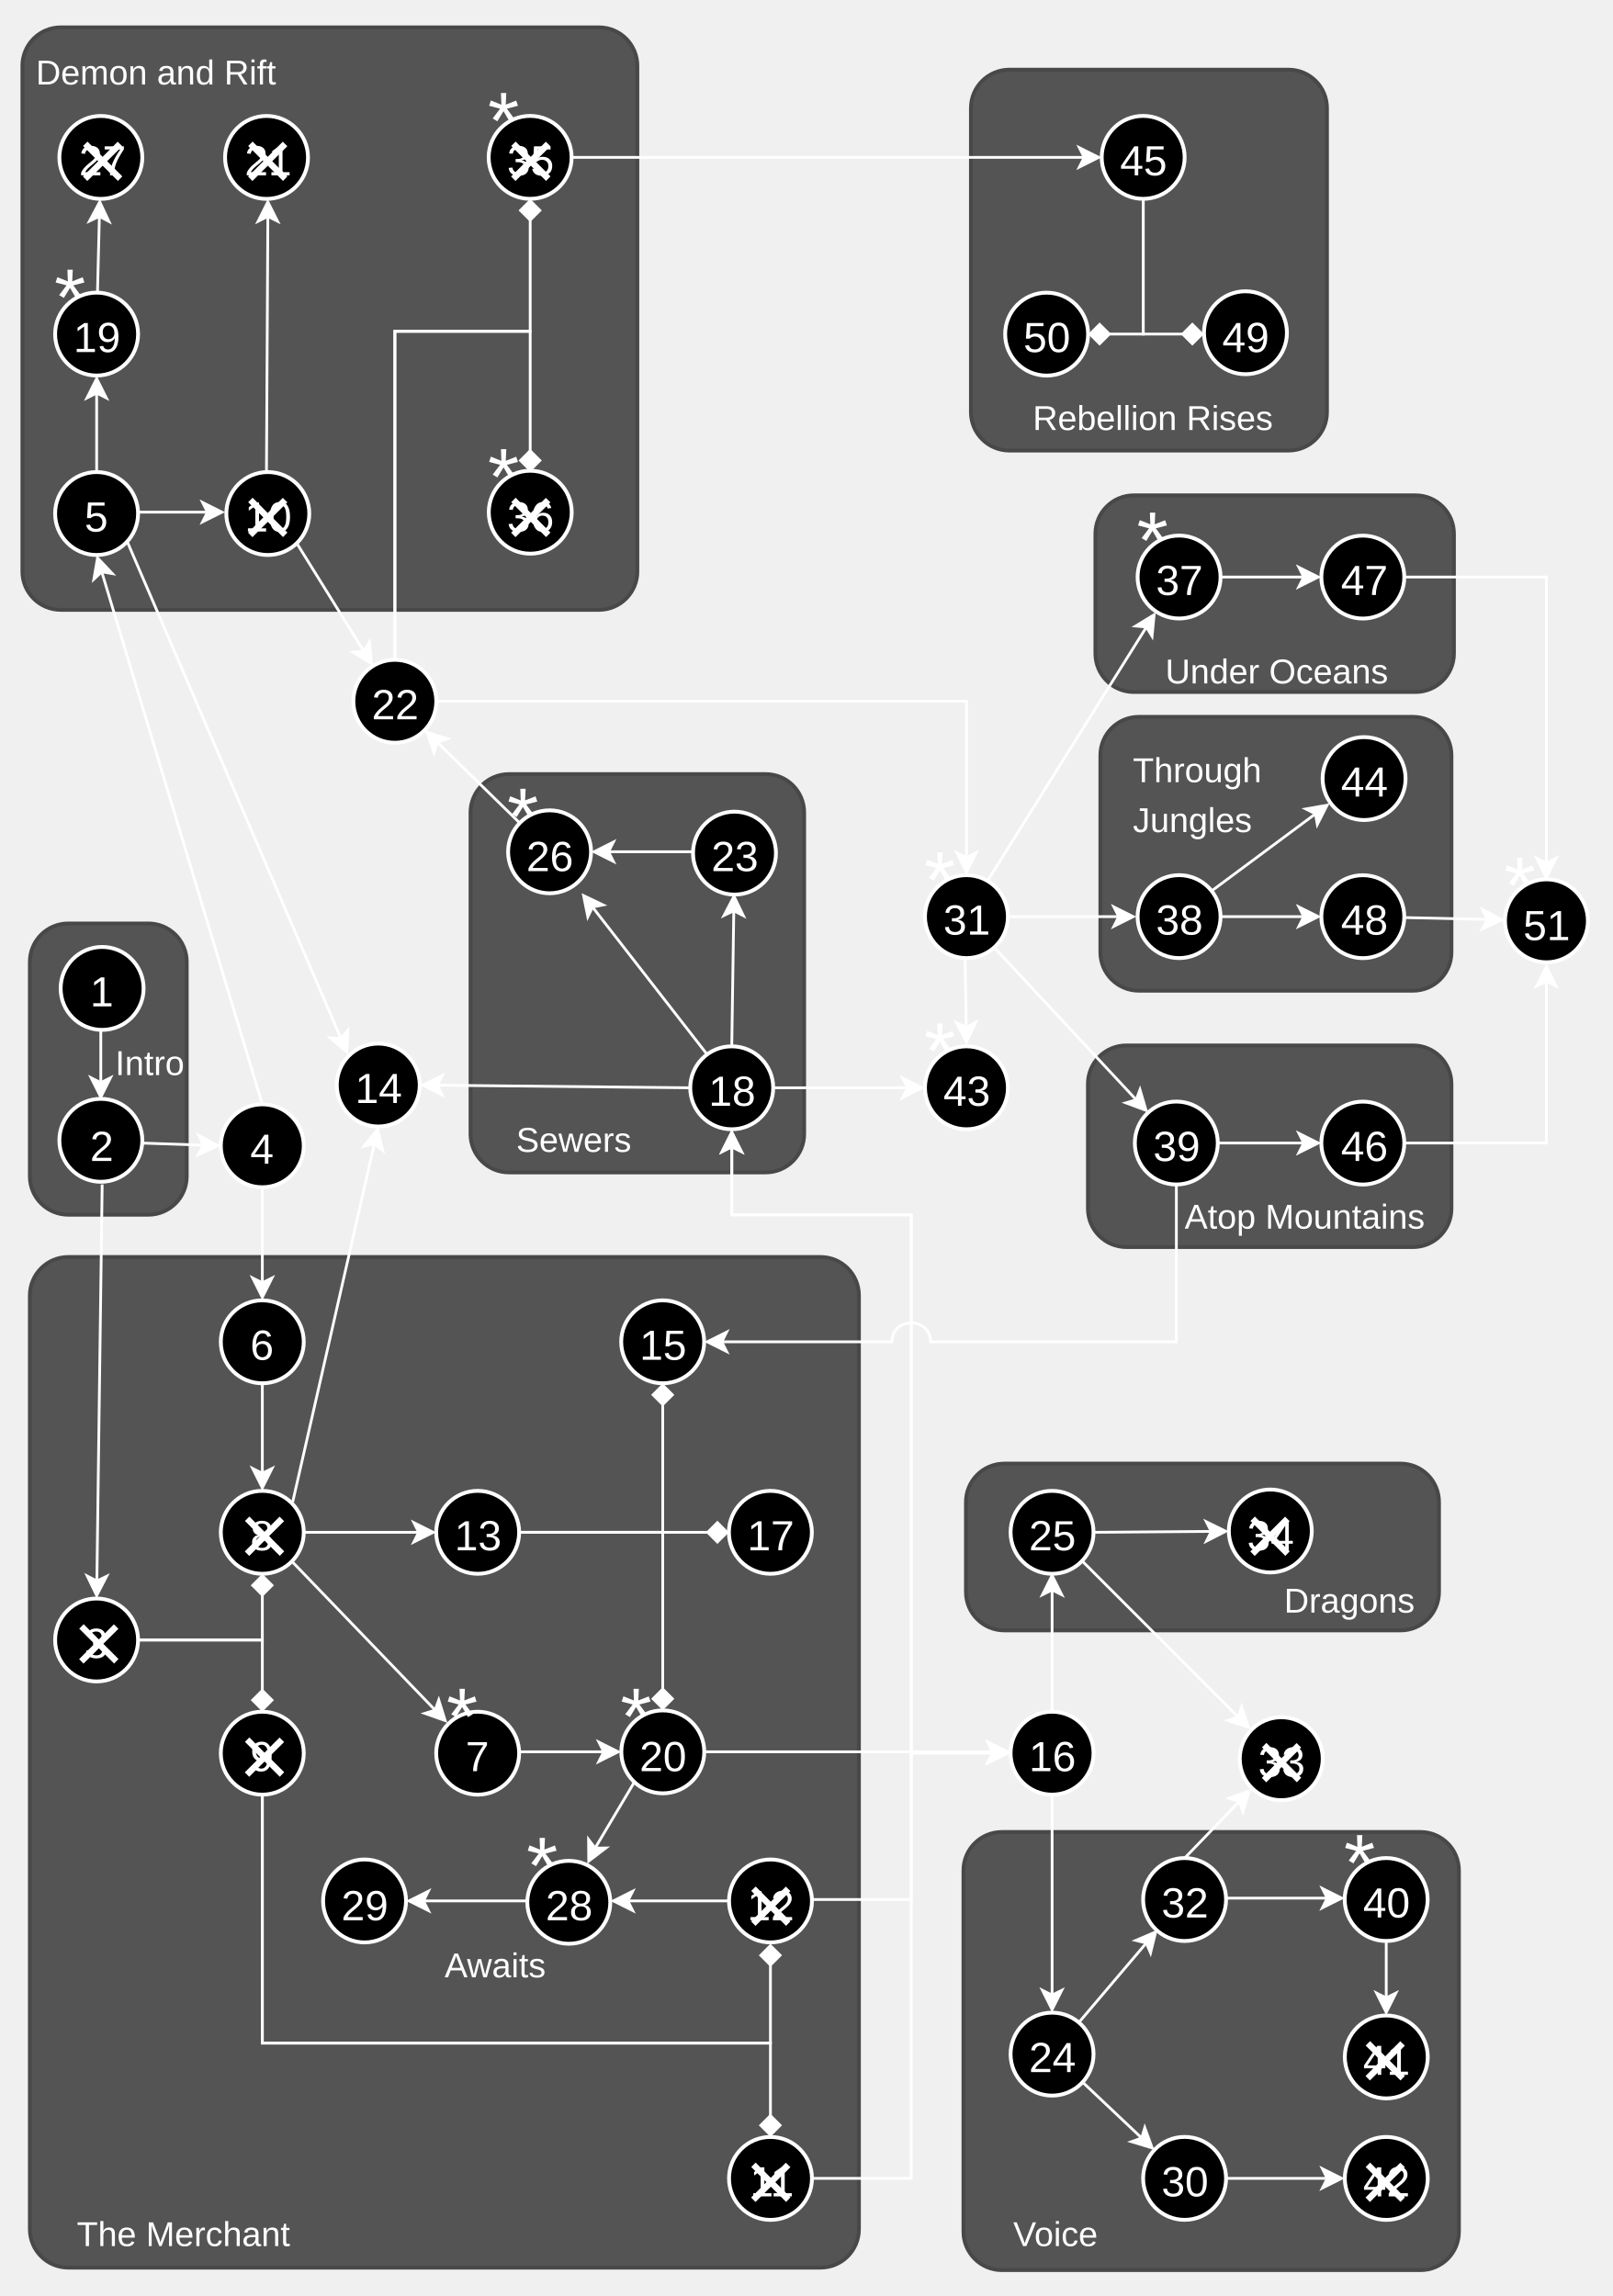
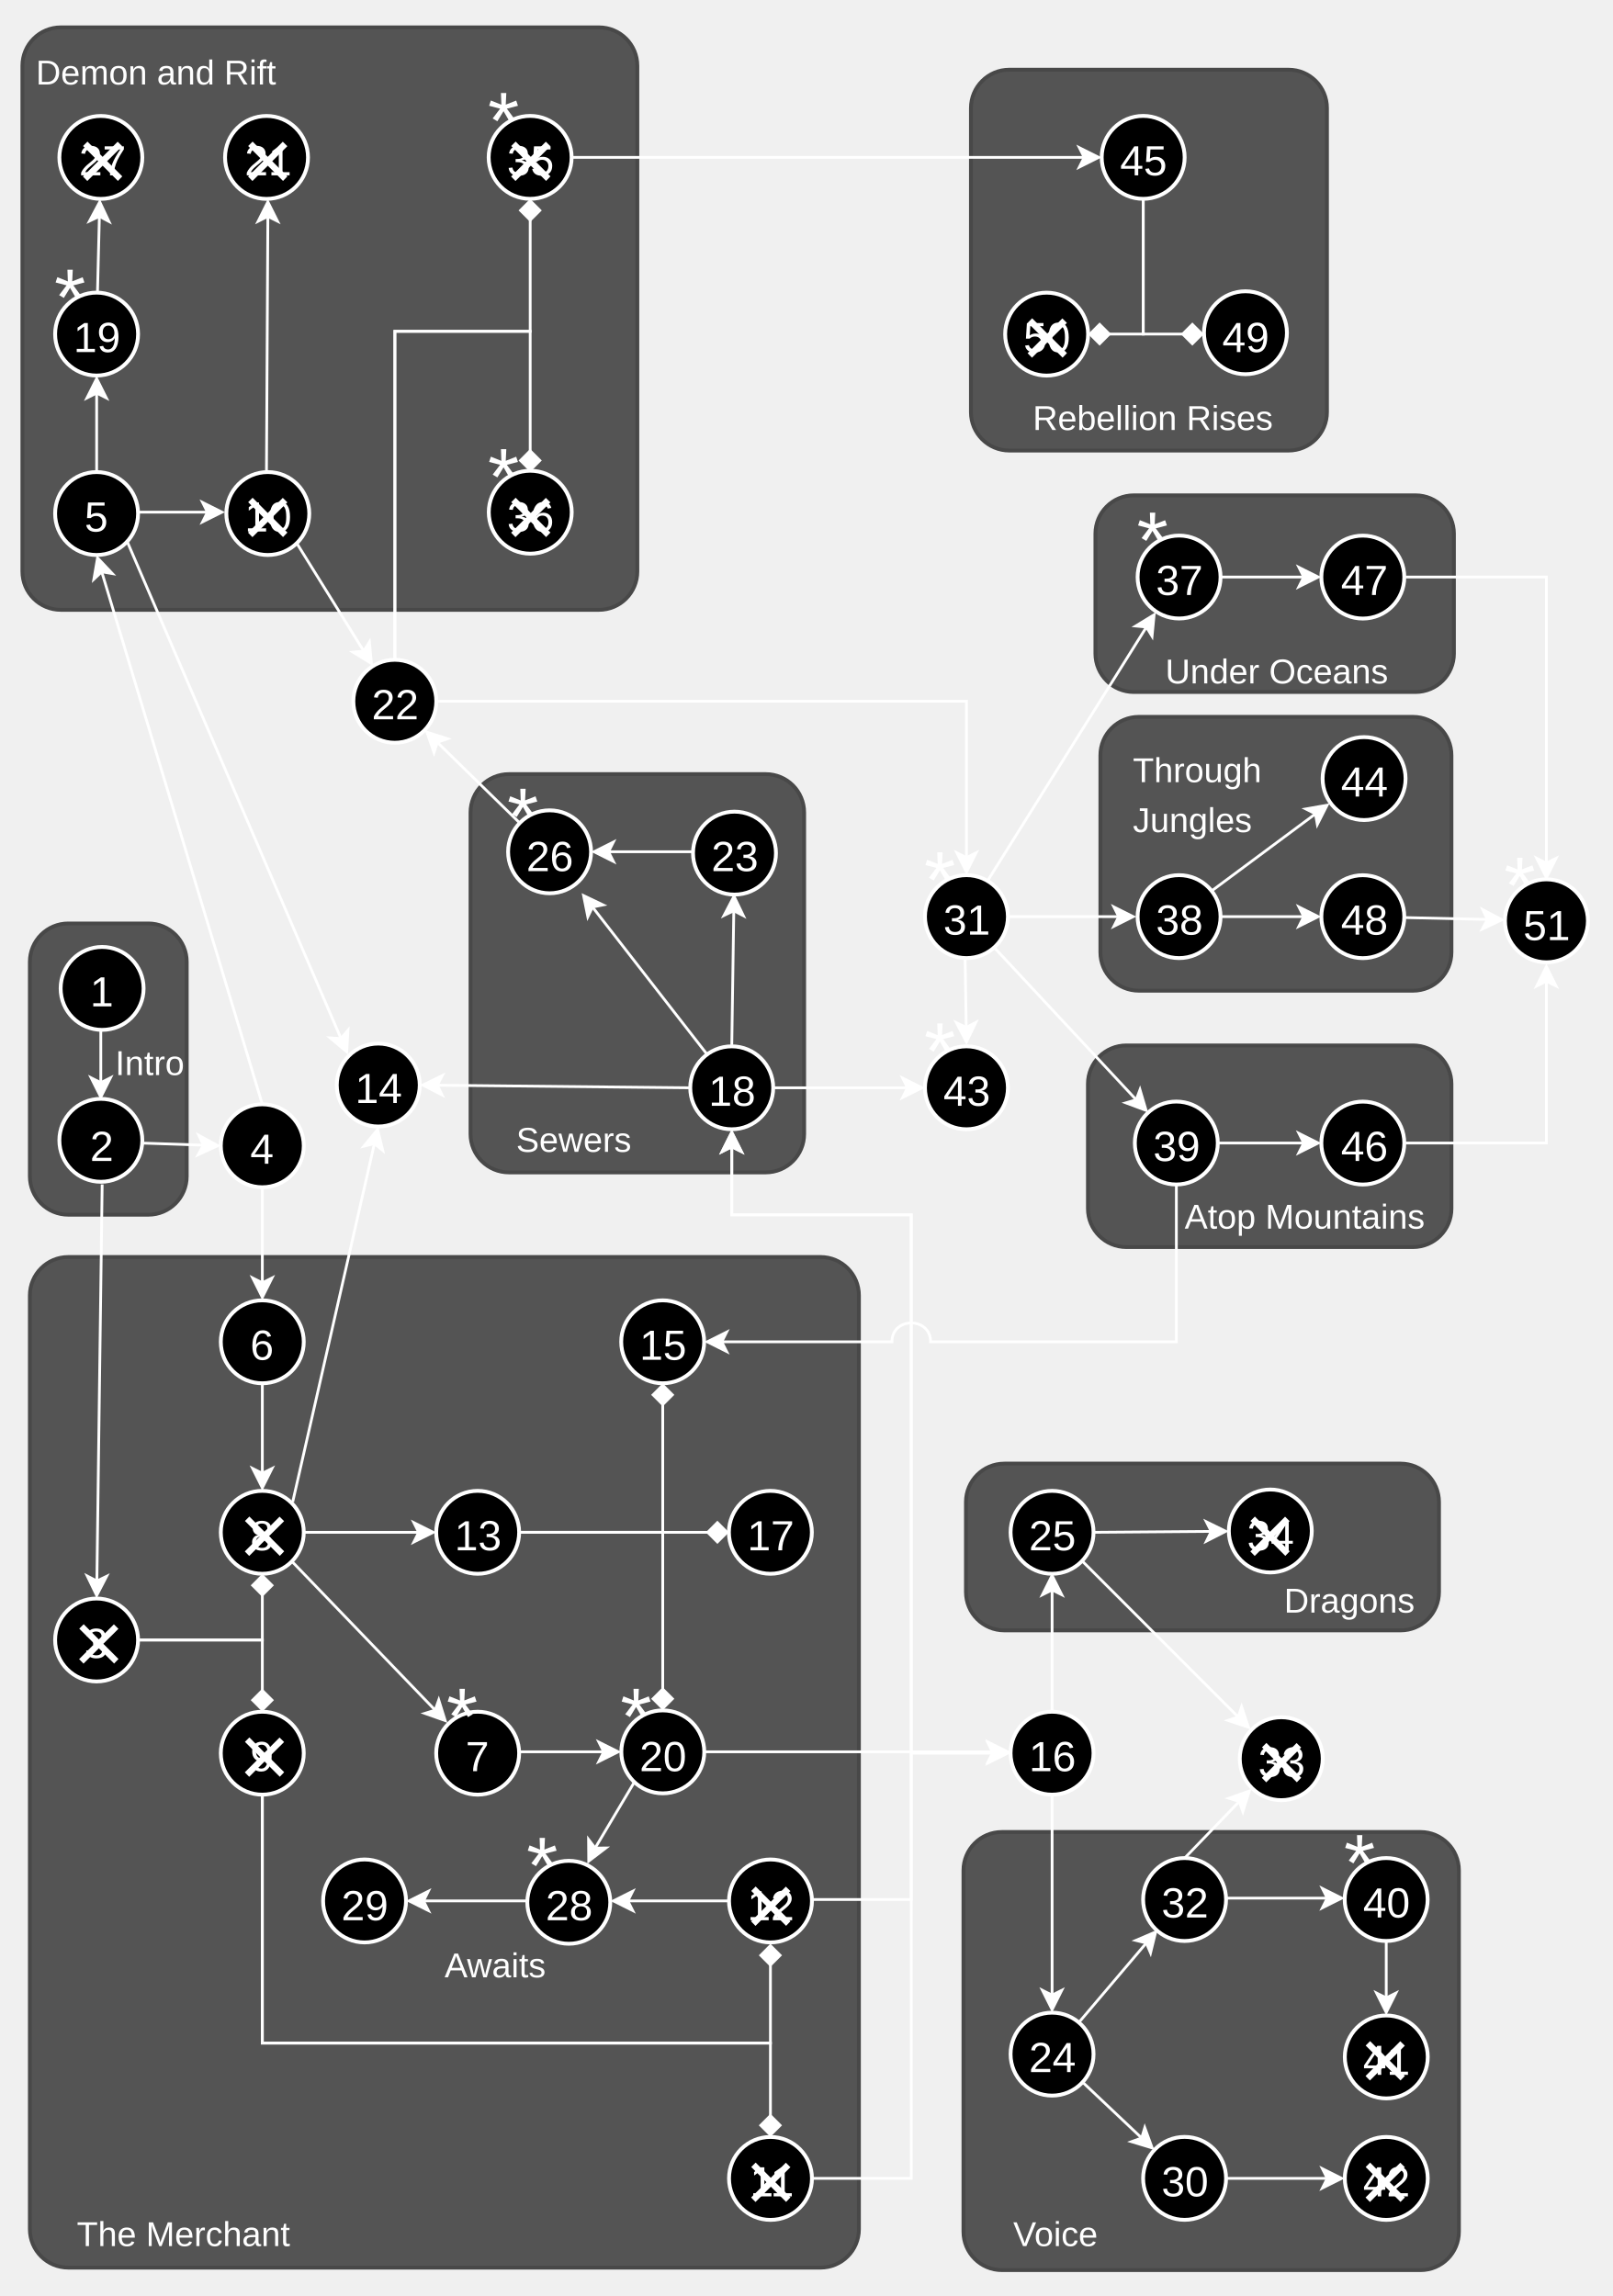
<svg xmlns="http://www.w3.org/2000/svg" version="1.1" width="420pt" viewBox="0 0 420 598" style="width:100%">
  <style>
        text { font-family: Arial, "Helvetica Neue", Helvetica, sans-serif; fill: #fff; }
        text.label { font-size: 9px; }

        circle.node { fill: #000; stroke:#fff; transform: translate(-10.8px, 0); }
        circle.node + text { font-size: 11px; transform: translate(-1px, 9px); }
        circle.node ~ .blocked { font-size: 23px; transform: translate(-4px, 13px); }
        circle.node ~ .required { font-size: 21px; transform: translate(-6px, 2px); }

        .line { fill: none; }
        .arrow { fill: #fff; }
        .line, .arrow { transform: scale(.719091,.719091); stroke: #fff; }

        .scenario { cursor: pointer; }
    </style>
  <g id="chapter1" class="chapter">
    <rect width="40.843" height="75.852" x="7.78" y="240.521" rx="10" ry="10" stroke="#000" fill="#111" opacity="0.7" />
    <text class="label" x="30" y="280">Intro</text>
  </g>
  <g id="chapter2" class="chapter">
    <rect width="215.886" height="263.212" x="7.78" y="327.394" rx="10" ry="10" stroke="#000" fill="#111" opacity="0.7" />
    <text class="label" x="20" y="585">The Merchant</text>
    <text class="label" x="115.774" y="515">Awaits</text>
  </g>
  <g id="chapter3" class="chapter">
    <rect width="160.131" height="151.703" x="5.835" y="7.131" rx="10" ry="10" stroke="#000" fill="#111" opacity="0.7" />
    <text class="label" x="9.348" y="22">Demon and Rift</text>
  </g>
  <g id="chapter4" class="chapter">
    <rect width="86.873" height="103.729" x="122.53" y="201.623" rx="10" ry="10" stroke="#000" fill="#111" opacity="0.7" />
    <text class="label" x="134.403" y="300">Sewers</text>
  </g>
  <g id="chapter5" class="chapter">
    <rect width="92.708" height="99.191" x="252.839" y="18.153" rx="10" ry="10" stroke="#000" fill="#111" opacity="0.7" />
    <text class="label" x="268.94" y="112">Rebellion Rises</text>
  </g>
  <g id="chapter6" class="chapter">
    <rect width="93.356" height="51.216" x="285.254" y="129.013" rx="10" ry="10" stroke="#000" fill="#111" opacity="0.7" />
    <text class="label" x="303.456" y="178">Under Oceans</text>
  </g>
  <g id="chapter7" class="chapter">
    <rect width="91.411" height="71.314" x="286.551" y="186.712" rx="10" ry="10" stroke="#000" fill="#111" opacity="0.7" />
    <text class="label" x="295" y="203.716">Through</text>
    <text class="label" x="295" y="216.716">Jungles</text>
  </g>
  <g id="chapter8" class="chapter">
    <rect width="94.653" height="52.513" x="283.309" y="272.288" rx="10" ry="10" stroke="#000" fill="#111" opacity="0.7" />
    <text class="label" x="308.49" y="320">Atop Mountains</text>
  </g>
  <g id="chapter9" class="chapter">
    <rect width="123.178" height="43.436" x="251.542" y="381.203" rx="10" ry="10" stroke="#000" fill="#111" opacity="0.7" />
    <text class="label" x="334.377" y="420">Dragons</text>
  </g>
  <g id="chapter10" class="chapter">
    <rect width="129.013" height="114.102" x="250.894" y="477.153" rx="10" ry="10" stroke="#000" fill="#111" opacity="0.7" />
    <text class="label" x="263.839" y="585">Voice</text>
  </g>
  <g id="edge46-51" class="edge edge46">
    <path class="line" d="M 509 414 L 560 414 L 560 355.37 " />
    <path class="arrow" d="M 560 350.12 L 563.5 357.12 L 560 355.37 L 556.5 357.12 L 560 350.12 Z " />
  </g>
  <g id="edge1-2" class="edge edge1">
    <path class="line" d="M 36.5 373 L 36.5 392.13 " />
    <path class="arrow" d="M 36.5 397.38 L 33 390.38 L 36.5 392.13 L 40 390.38 L 36.5 397.38 Z " />
  </g>
  <g id="node1" data-id="1" class="scenario">
    <circle cx="37.393" cy="257.435" r="10.8" class="node" />
    <text x="24.449" y="253.12">1</text>
  </g>
  <g id="edge2-4" class="edge edge2">
    <path class="line" d="M 51.5 414.02 L 73.64 414.78 " />
    <path class="arrow" d="M 78.88 414.96 L 71.77 418.22 L 73.64 414.78 L 72.01 411.22 L 78.88 414.96 Z " />
  </g>
  <g id="edge2-3" class="edge edge2">
    <path class="line" d="M 37 429 L 35.08 572.63 " />
    <path class="arrow" d="M 35.01 577.88 L 31.61 570.84 L 35.08 572.63 L 38.61 570.93 L 35.01 577.88 Z " />
  </g>
  <g id="node2" data-id="2" class="scenario">
    <circle cx="37.06" cy="296.998" r="10.8" class="node" />
    <text x="24.449" y="293.389">2</text>
  </g>
  <g id="edge4-6" class="edge edge4">
    <path class="line" d="M 95 430 L 95 464.63 " />
    <path class="arrow" d="M 95 469.88 L 91.5 462.88 L 95 464.63 L 98.5 462.88 L 95 469.88 Z " />
  </g>
  <g id="node4" data-id="4" class="scenario">
    <circle cx="79.1" cy="298.423" r="10.8" class="node" />
    <text x="66.156" y="294.108">4</text>
  </g>
  <g id="edge3-8" class="edge edge3">
    <path class="line" d="M 50 594 L 95 594 L 95 577.71 " />
    <path class="arrow" d="M 95 570.71 L 98.5 574.21 L 95 577.71 L 91.5 574.21 L 95 570.71 Z " />
  </g>
  <g id="edge3-9" class="edge edge3">
    <path class="line" d="M 50 594 L 95 594 L 95 612.29 " />
    <path class="arrow" d="M 95 619.29 L 91.5 615.79 L 95 612.29 L 98.5 615.79 L 95 619.29 Z " />
  </g>
  <g id="node3" data-id="3" class="scenario">
    <circle cx="35.955" cy="427.14" r="10.8" class="node" />
    <text x="23.011" y="422.825">3</text>
    <text x="23.011" y="422.825" class="blocked">×</text>
  </g>
  <g id="edge8-7" class="edge edge8">
    <path class="line" d="M 105.45 565.26 L 157.58 619.41 " />
    <path class="arrow" d="M 161.22 623.19 L 153.85 620.58 L 157.58 619.41 L 158.89 615.72 L 161.22 623.19 Z " />
  </g>
  <g id="edge8-14" class="edge edge8">
    <path class="line" d="M 106 544 L 135.58 414.21 " />
    <path class="arrow" d="M 136.75 409.09 L 138.61 416.69 L 135.58 414.21 L 131.78 415.14 L 136.75 409.09 Z " />
  </g>
  <g id="edge8-13" class="edge edge8">
    <path class="line" d="M 110 555 L 151.63 555 " />
    <path class="arrow" d="M 156.88 555 L 149.88 558.5 L 151.63 555 L 149.88 551.5 L 156.88 555 Z " />
  </g>
  <g id="node8" data-id="8" class="scenario">
    <circle cx="79.1" cy="399.095" r="10.8" class="node" />
    <text x="66.156" y="394.781">8</text>
    <text x="66.156" y="394.781" class="blocked">×</text>
  </g>
  <g id="edge9-12" class="edge edge9">
    <path class="line" d="M 95 650 L 95 740 L 279 740 L 279 711.71 " />
    <path class="arrow" d="M 279 704.71 L 282.5 708.21 L 279 711.71 L 275.5 708.21 L 279 704.71 Z " />
  </g>
  <g id="edge9-11" class="edge edge9">
    <path class="line" d="M 95 649.5 L 95 740 L 279 740 L 279 766.29 " />
    <path class="arrow" d="M 279 773.29 L 275.5 769.79 L 279 766.29 L 282.5 769.79 L 279 773.29 Z " />
  </g>
  <g id="node9" data-id="9" class="scenario">
    <circle cx="79.1" cy="456.623" r="10.8" class="node" />
    <text x="66.156" y="452.308">9</text>
    <text x="66.156" y="452.308" class="blocked">×</text>
  </g>
  <g id="edge5-10" class="edge edge5">
    <path class="line" d="M 50 185.5 L 75.13 185.5 " />
    <path class="arrow" d="M 80.38 185.5 L 73.38 189 L 75.13 185.5 L 73.38 182 L 80.38 185.5 Z " />
  </g>
  <g id="edge5-19" class="edge edge5">
    <path class="line" d="M 35 171 L 35 142.37 " />
    <path class="arrow" d="M 35 137.12 L 38.5 144.12 L 35 142.37 L 31.5 144.12 L 35 137.12 Z " />
  </g>
  <g id="edge5-14" class="edge edge5">
    <path class="line" d="M 46 196 L 123.48 376.15 " />
    <path class="arrow" d="M 125.56 380.97 L 119.58 375.93 L 123.48 376.15 L 126.01 373.16 L 125.56 380.97 Z " />
  </g>
  <g id="node5" data-id="5" class="scenario">
    <circle cx="35.955" cy="133.751" r="10.8" class="node" />
    <text x="23.011" y="129.436">5</text>
  </g>
  <g id="edge6-8" class="edge edge6">
    <path class="line" d="M 95 501 L 95 533.63 " />
    <path class="arrow" d="M 95 538.88 L 91.5 531.88 L 95 533.63 L 98.5 531.88 L 95 538.88 Z " />
  </g>
  <g id="node6" data-id="6" class="scenario">
    <circle cx="79.1" cy="349.478" r="10.8" class="node" />
    <text x="66.156" y="345.164">6</text>
  </g>
  <g id="edge10-21" class="edge edge10">
    <path class="line" d="M 96.5 170.5 L 97 78.37 " />
    <path class="arrow" d="M 97 73.12 L 100.5 80.12 L 97 78.37 L 93.5 80.12 L 97 73.12 Z " />
  </g>
  <g id="edge10-22" class="edge edge10">
    <path class="line" d="M 107 196 L 131.73 235.84 " />
    <path class="arrow" d="M 134.5 240.31 L 127.83 236.2 L 131.73 235.84 L 133.78 232.51 L 134.5 240.31 Z " />
  </g>
  <g id="node10" data-id="10" class="scenario">
    <circle cx="80.538" cy="133.751" r="10.8" class="node" />
    <text x="64.718" y="129.436">10</text>
    <text x="67" y="129.436" class="blocked">×</text>
  </g>
  <g id="edge19-27" class="edge edge19">
    <path class="line" d="M 35.31 105.5 L 35.99 78.37 " />
    <path class="arrow" d="M 36.12 73.12 L 39.44 80.2 L 35.99 78.37 L 32.44 80.03 L 36.12 73.12 Z " />
  </g>
  <g id="node19" data-id="19" class="scenario">
    <circle cx="35.955" cy="87.01" r="10.8" class="node" />
    <text x="20.135" y="82.695">19</text>
    <text x="20.135" y="82.695" class="required">*</text>
  </g>
  <g id="node14" data-id="14" class="scenario">
    <circle cx="109.302" cy="282.603" r="10.8" class="node" />
    <text x="93.482" y="278.288">14</text>
  </g>
  <g id="edge7-20" class="edge edge7">
    <path class="line" d="M 188 634.5 L 218.63 634.5 " />
    <path class="arrow" d="M 223.88 634.5 L 216.88 638 L 218.63 634.5 L 216.88 631 L 223.88 634.5 Z " />
  </g>
  <g id="node7" data-id="7" class="scenario">
    <circle cx="135.189" cy="456.623" r="10.8" class="node" />
    <text x="122.245" y="452.308">7</text>
    <text x="122.245" y="452.308" class="required">*</text>
  </g>
  <g id="edge13-20" class="edge edge13">
    <path class="line" d="M 188 555 L 240 555 L 240 611.79 " />
    <path class="arrow" d="M 240 618.79 L 236.5 615.29 L 240 611.79 L 243.5 615.29 L 240 618.79 Z " />
  </g>
  <g id="edge13-17" class="edge edge13">
    <path class="line" d="M 188 555 L 256.29 555 " />
    <path class="arrow" d="M 263.29 555 L 259.79 558.5 L 256.29 555 L 259.79 551.5 L 263.29 555 Z " />
  </g>
  <g id="node13" data-id="13" class="scenario">
    <circle cx="135.189" cy="399.095" r="10.8" class="node" />
    <text x="119.369" y="394.781">13</text>
  </g>
  <g id="edge20-28" class="edge edge20">
    <path class="line" d="M 230 645 L 215.51 669.37 " />
    <path class="arrow" d="M 213.2 674.08 L 213.14 666.25 L 215.51 669.37 L 219.42 669.33 L 213.2 674.08 Z " />
  </g>
  <g id="edge20-16" class="edge edge20">
    <path class="line" d="M 255 634.5 L 359.63 634.5 " />
    <path class="arrow" d="M 364.88 634.5 L 357.88 638 L 359.63 634.5 L 357.88 631 L 364.88 634.5 Z " />
  </g>
  <g id="node20" data-id="20" class="scenario">
    <circle cx="183.395" cy="456.277" r="10.8" class="node" />
    <text x="167.548" y="452.308">20</text>
    <text x="167.548" y="452.308" class="required">*</text>
  </g>
  <g id="edge20-18" class="edge edge20">
    <path class="line" d="M 330 635 L 330 440 L 265 440 L 265 415.37 " />
    <path class="arrow" d="M 265 410.12 L 268.5 417.12 L 265 415.37 L 261.5 417.12 L 265 410.12 Z " />
  </g>
  <g id="edge11-18" class="edge edge11">
    <path class="line" d="M 294 789 L 330 789 L 330 440 L 265 440 L 265 415.37 " />
    <path class="arrow" d="M 265 410.12 L 268.5 417.12 L 265 415.37 L 261.5 417.12 L 265 410.12 Z " />
  </g>
  <g id="node11" data-id="11" class="scenario">
    <circle cx="211.44" cy="567.376" r="10.8" class="node" />
    <text x="196.312" y="563.048">11</text>
    <text x="198" y="563.048" class="blocked">×</text>
  </g>
  <g id="edge12-28" class="edge edge12">
    <path class="line" d="M 264 688.5 L 227.37 688.5 " />
    <path class="arrow" d="M 222.12 688.5 L 229.12 685 L 227.37 688.5 L 229.12 692 L 222.12 688.5 Z " />
  </g>
  <g id="node12" data-id="12" class="scenario">
    <circle cx="211.44" cy="495.108" r="10.8" class="node" />
    <text x="195.593" y="491.139">12</text>
    <text x="198" y="491.139" class="blocked">×</text>
  </g>
  <g id="edge18-43" class="edge edge18">
    <path class="line" d="M 280 394 L 328.63 394 " />
    <path class="arrow" d="M 333.88 394 L 326.88 397.5 L 328.63 394 L 326.88 390.5 L 333.88 394 Z " />
  </g>
  <g id="edge23-26" class="edge edge23">
    <path class="line" d="M 251 308.5 L 220.37 308.5 " />
    <path class="arrow" d="M 215.12 308.5 L 222.12 305 L 220.37 308.5 L 222.12 312 L 215.12 308.5 Z " />
  </g>
  <g id="edge18-23" class="edge edge18">
    <path class="line" d="M 265 378.5 L 265.73 329.87 " />
    <path class="arrow" d="M 265.81 324.62 L 269.2 331.67 L 265.73 329.87 L 262.2 331.56 L 265.81 324.62 Z " />
  </g>
  <g id="edge18-14" class="edge edge18">
    <path class="line" d="M 250 394 L 158.37 393.06 " />
    <path class="arrow" d="M 153.12 393.01 L 160.15 389.58 L 158.37 393.06 L 160.08 396.58 L 153.12 393.01 Z " />
  </g>
  <g id="node18" data-id="18" class="scenario">
    <circle cx="201.345" cy="283.322" r="10.8" class="node" />
    <text x="185.525" y="279.007">18</text>
  </g>
  <g id="node28" data-id="28" class="scenario">
    <circle cx="158.919" cy="495.454" r="10.8" class="node" />
    <text x="143.099" y="491.139">28</text>
    <text x="143.099" y="491.139" class="required">*</text>
  </g>
  <g id="node17" data-id="17" class="scenario">
    <circle cx="211.413" cy="399.095" r="10.8" class="node" />
    <text x="195.593" y="394.781">17</text>
  </g>
  <g id="node43" data-id="43" class="scenario">
    <circle cx="262.468" cy="283.322" r="10.8" class="node" />
    <text x="246.648" y="279.007">43</text>
    <text x="246.648" y="279.007" class="required">*</text>
  </g>
  <g id="edge26-22" class="edge edge26">
    <path class="line" d="M 188 297.87 L 158.36 268.86 " />
    <path class="arrow" d="M 154.6 265.19 L 162.05 267.57 L 158.36 268.86 L 157.17 272.59 L 154.6 265.19 Z " />
  </g>
  <g id="node26" data-id="26" class="scenario">
    <circle cx="153.913" cy="221.853" r="10.8" class="node" />
    <text x="138.065" y="217.885">26</text>
    <text x="138.065" y="217.885" class="required">*</text>
  </g>
  <g id="node27" data-id="27" class="scenario">
    <circle cx="37.06" cy="41.002" r="10.8" class="node" />
    <text x="21.573" y="36.674">27</text>
    <text x="24" y="36.674" class="blocked">×</text>
  </g>
  <g id="node21" data-id="21" class="scenario">
    <circle cx="80.206" cy="41.002" r="10.8" class="node" />
    <text x="64.718" y="36.674">21</text>
    <text x="67" y="36.674" class="blocked">×</text>
  </g>
  <g id="edge22-35" class="edge edge22">
    <path class="line" d="M 143 239 L 143 120 L 192 120 L 192 79.71 " />
    <path class="arrow" d="M 192 72.71 L 195.5 76.21 L 192 79.71 L 188.5 76.21 L 192 72.71 Z " />
  </g>
  <g id="node22" data-id="22" class="scenario">
    <circle cx="113.616" cy="182.649" r="10.8" class="node" />
    <text x="97.796" y="178.335">22</text>
  </g>
  <g id="edge31-43" class="edge edge31">
    <path class="line" d="M 349.5 347 L 349.9 372.13 " />
    <path class="arrow" d="M 349.98 377.38 L 346.37 370.44 L 349.9 372.13 L 353.37 370.33 L 349.98 377.38 Z " />
  </g>
  <g id="edge31-38" class="edge edge31">
    <path class="line" d="M 364.5 332 L 405.13 332 " />
    <path class="arrow" d="M 410.38 332 L 403.38 335.5 L 405.13 332 L 403.38 328.5 L 410.38 332 Z " />
  </g>
  <g id="edge31-39" class="edge edge31">
    <path class="line" d="M 359.79 342.91 L 411.46 398.34 " />
    <path class="arrow" d="M 415.04 402.18 L 407.71 399.45 L 411.46 398.34 L 412.83 394.67 L 415.04 402.18 Z " />
  </g>
  <g id="edge31-37" class="edge edge31">
    <path class="line" d="M 357.47 319.29 L 415.16 227.11 " />
    <path class="arrow" d="M 417.95 222.66 L 417.2 230.45 L 415.16 227.11 L 411.27 226.74 L 417.95 222.66 Z " />
  </g>
  <g id="node31" data-id="31" class="scenario">
    <circle cx="262.468" cy="238.738" r="10.8" class="node" />
    <text x="246.648" y="234.424">31</text>
    <text x="246.648" y="234.424" class="required">*</text>
  </g>
  <g id="edge35-45" class="edge edge35">
    <path class="line" d="M 207 57 L 392.63 57 " />
    <path class="arrow" d="M 397.88 57 L 390.88 60.5 L 392.63 57 L 390.88 53.5 L 397.88 57 Z " />
  </g>
  <g id="edge22-31" class="edge edge22">
    <path class="line" d="M 158 254 L 350 254 L 350 310.63 " />
    <path class="arrow" d="M 350 315.88 L 346.5 308.88 L 350 310.63 L 353.5 308.88 L 350 315.88 Z " />
  </g>
  <g id="edge22-36" class="edge edge22">
    <path class="line" d="M 143 239 L 143 120 L 192 120 L 192 163.29 " />
    <path class="arrow" d="M 192 170.29 L 188.5 166.79 L 192 163.29 L 195.5 166.79 L 192 170.29 Z " />
  </g>
  <g id="node35" data-id="35" class="scenario">
    <circle cx="148.852" cy="40.988" r="10.8" class="node" />
    <text x="133.032" y="36.674">35</text>
    <text x="135.5" y="36.674" class="blocked">×</text>
    <text x="133.032" y="36.674" class="required">*</text>
  </g>
  <g id="node36" data-id="36" class="scenario">
    <circle cx="148.879" cy="133.405" r="10.8" class="node" />
    <text x="133.032" y="129.436">36</text>
    <text x="135.5" y="129.436" class="blocked">×</text>
    <text x="133.032" y="129.436" class="required">*</text>
  </g>
  <g id="edge45-50" class="edge edge45">
    <path class="line" d="M 414 72 L 414 121 L 401.71 121 " />
    <path class="arrow" d="M 394.71 121 L 398.21 117.5 L 401.71 121 L 398.21 124.5 L 394.71 121 Z " />
  </g>
  <g id="edge45-49" class="edge edge45">
    <path class="line" d="M 414 72 L 414 121 L 428.29 121 " />
    <path class="arrow" d="M 435.29 121 L 431.79 124.5 L 428.29 121 L 431.79 117.5 L 435.29 121 Z " />
  </g>
  <g id="node45" data-id="45" class="scenario">
    <circle cx="308.49" cy="40.988" r="10.8" class="node" />
    <text x="292.67" y="36.674">45</text>
  </g>
  <g id="node49" data-id="49" class="scenario">
    <circle cx="335.124" cy="86.664" r="10.8" class="node" />
    <text x="319.276" y="82.695">49</text>
  </g>
  <g id="node50" data-id="50" class="scenario">
    <circle cx="283.349" cy="87.024" r="10.8" class="node" />
    <text x="267.502" y="82.695">50</text>
+     <text x="270" y="82.695" class="blocked">×</text>
  </g>
  <g id="node29" data-id="29" class="scenario">
    <circle cx="105.734" cy="495.108" r="10.8" class="node" />
    <text x="89.886" y="491.139">29</text>
  </g>
  <g id="edge37-47" class="edge edge37">
    <path class="line" d="M 442 209 L 462 209 L 459 209 L 472.13 209 " />
    <path class="arrow" d="M 477.38 209 L 470.38 212.5 L 472.13 209 L 470.38 205.5 L 477.38 209 Z " />
  </g>
  <g id="node37" data-id="37" class="scenario">
    <circle cx="317.838" cy="150.29" r="10.8" class="node" />
    <text x="302.018" y="145.975">37</text>
    <text x="302.018" y="145.975" class="required">*</text>
  </g>
  <g id="edge38-48" class="edge edge38">
    <path class="line" d="M 441.5 332 L 472.13 332 " />
    <path class="arrow" d="M 477.38 332 L 470.38 335.5 L 472.13 332 L 470.38 328.5 L 477.38 332 Z " />
  </g>
  <g id="edge38-44" class="edge edge38">
    <path class="line" d="M 438.45 322.93 L 476.37 294.77 " />
    <path class="arrow" d="M 480.58 291.64 L 477.05 298.62 L 476.37 294.77 L 472.87 293 L 480.58 291.64 Z " />
  </g>
  <g id="node38" data-id="38" class="scenario">
    <circle cx="317.838" cy="238.738" r="10.8" class="node" />
    <text x="302.018" y="234.424">38</text>
  </g>
  <g id="edge39-46" class="edge edge39">
    <path class="line" d="M 441 414 L 472.13 414 " />
    <path class="arrow" d="M 477.38 414 L 470.38 417.5 L 472.13 414 L 470.38 410.5 L 477.38 414 Z " />
  </g>
  <g id="edge39-15" class="edge edge39">
    <path class="line" d="M 426 429 L 426 486 L 337 486 C 337 476.9 323 476.9 323 486 L 261.37 486 " />
    <path class="arrow" d="M 256.12 486 L 263.12 482.5 L 261.37 486 L 263.12 489.5 L 256.12 486 Z " />
  </g>
  <g id="node39" data-id="39" class="scenario">
    <circle cx="317.119" cy="297.704" r="10.8" class="node" />
    <text x="301.299" y="293.389">39</text>
  </g>
  <g id="node15" data-id="15" class="scenario">
    <circle cx="183.368" cy="349.478" r="10.8" class="node" />
    <text x="167.548" y="345.164">15</text>
  </g>
  <g id="edge13-15" class="edge edge13">
    <path class="line" d="M 188 555 L 240 555 L 240 508.71 " />
    <path class="arrow" d="M 240 501.71 L 243.5 505.21 L 240 508.71 L 236.5 505.21 L 240 501.71 Z " />
  </g>
  <g id="edge28-29" class="edge edge28">
    <path class="line" d="M 191 688.5 L 153.37 688.5 " />
    <path class="arrow" d="M 148.12 688.5 L 155.12 685 L 153.37 688.5 L 155.12 692 L 148.12 688.5 Z " />
  </g>
  <g id="node23" data-id="23" class="scenario">
    <circle cx="202.065" cy="222.199" r="10.8" class="node" />
    <text x="186.245" y="217.885">23</text>
  </g>
  <g id="edge48-51" class="edge edge48">
    <path class="line" d="M 508.5 332.34 L 538.63 333.02 " />
    <path class="arrow" d="M 543.88 333.14 L 536.81 336.48 L 538.63 333.02 L 536.96 329.48 L 543.88 333.14 Z " />
  </g>
  <g id="node48" data-id="48" class="scenario">
    <circle cx="365.685" cy="238.752" r="10.8" class="node" />
    <text x="350.197" y="234.424">48</text>
  </g>
  <g id="node44" data-id="44" class="scenario">
    <circle cx="366.017" cy="202.784" r="10.8" class="node" />
    <text x="350.197" y="198.469">44</text>
  </g>
  <g id="node51" data-id="51" class="scenario">
    <circle cx="413.505" cy="239.83" r="10.8" class="node" />
    <text x="397.657" y="235.862">51</text>
    <text x="397.657" y="235.862" class="required">*</text>
  </g>
  <g id="node46" data-id="46" class="scenario">
    <circle cx="365.685" cy="297.717" r="10.8" class="node" />
    <text x="350.197" y="293.389">46</text>
  </g>
  <g id="edge47-51" class="edge edge47">
    <path class="line" d="M 509 209 L 560 209 L 560 312.63 " />
    <path class="arrow" d="M 560 317.88 L 556.5 310.88 L 560 312.63 L 563.5 310.88 L 560 317.88 Z " />
  </g>
  <g id="node47" data-id="47" class="scenario">
    <circle cx="365.685" cy="150.304" r="10.8" class="node" />
    <text x="350.197" y="145.975">47</text>
  </g>
  <g id="node16" data-id="16" class="scenario">
    <circle cx="284.76" cy="456.623" r="10.8" class="node" />
    <text x="268.94" y="452.308">16</text>
  </g>
  <g id="node24" data-id="24" class="scenario">
    <circle cx="284.76" cy="535.004" r="10.8" class="node" />
    <text x="268.94" y="530.689">24</text>
  </g>
  <g id="edge16-24" class="edge edge16">
    <path class="line" d="M 381 649.5 L 381 722.63 " />
    <path class="arrow" d="M 381 727.88 L 377.5 720.88 L 381 722.63 L 384.5 720.88 L 381 727.88 Z " />
  </g>
  <g id="node25" data-id="25" class="scenario">
    <circle cx="284.76" cy="399.095" r="10.8" class="node" />
    <text x="268.94" y="394.781">25</text>
  </g>
  <g id="edge16-25" class="edge edge16">
    <path class="line" d="M 381 619.5 L 381 575.87 " />
    <path class="arrow" d="M 381 570.62 L 384.5 577.62 L 381 575.87 L 377.5 577.62 L 381 570.62 Z " />
  </g>
  <g id="node30" data-id="30" class="scenario">
    <circle cx="319.276" cy="567.363" r="10.8" class="node" />
    <text x="303.456" y="563.048">30</text>
  </g>
  <g id="edge24-30" class="edge edge24">
    <path class="line" d="M 392.04 754.15 L 413.43 774.37 " />
    <path class="arrow" d="M 417.24 777.97 L 409.75 775.71 L 413.43 774.37 L 414.56 770.62 L 417.24 777.97 Z " />
  </g>
  <g id="node32" data-id="32" class="scenario">
    <circle cx="319.276" cy="494.735" r="10.8" class="node" />
    <text x="303.456" y="490.42">32</text>
  </g>
  <g id="edge24-32" class="edge edge24">
    <path class="line" d="M 390.68 732.54 L 415.12 703.74 " />
    <path class="arrow" d="M 418.51 699.74 L 416.65 707.34 L 415.12 703.74 L 411.32 702.81 L 418.51 699.74 Z " />
  </g>
  <g id="node42" data-id="42" class="scenario">
    <circle cx="371.797" cy="567.376" r="10.8" class="node" />
    <text x="355.95" y="563.048">42</text>
    <text x="358" y="563.048" class="blocked">×</text>
  </g>
  <g id="edge30-42" class="edge edge30">
    <path class="line" d="M 444 789 L 480.63 789 " />
    <path class="arrow" d="M 485.88 789 L 478.88 792.5 L 480.63 789 L 478.88 785.5 L 485.88 789 Z " />
  </g>
  <g id="node40" data-id="40" class="scenario">
    <circle cx="371.77" cy="494.735" r="10.8" class="node" />
    <text x="355.95" y="490.42">40</text>
    <text x="355.95" y="490.42" class="required">*</text>
  </g>
  <g id="edge32-40" class="edge edge32">
    <path class="line" d="M 444 687.5 L 480.63 687.5 " />
    <path class="arrow" d="M 485.88 687.5 L 478.88 691 L 480.63 687.5 L 478.88 684 L 485.88 687.5 Z " />
  </g>
  <g id="node33" data-id="33" class="scenario">
    <circle cx="344.445" cy="458.061" r="10.8" class="node" />
    <text x="328.625" y="453.746">33</text>
    <text x="331" y="453.746" class="blocked">×</text>
  </g>
  <g id="edge25-33" class="edge edge25">
    <path class="line" d="M 391.61 565.11 L 448.39 621.89 " />
    <path class="arrow" d="M 452.1 625.6 L 444.68 623.13 L 448.39 621.89 L 449.63 618.18 L 452.1 625.6 Z " />
  </g>
  <g id="edge32-33" class="edge edge32">
    <path class="line" d="M 429 673 L 448.78 652.49 " />
    <path class="arrow" d="M 452.42 648.71 L 450.08 656.18 L 448.78 652.49 L 445.05 651.32 L 452.42 648.71 Z " />
  </g>
  <g id="node41" data-id="41" class="scenario">
    <circle cx="371.797" cy="535.736" r="10.8" class="node" />
    <text x="355.95" y="531.408">41</text>
    <text x="358" y="531.408" class="blocked">×</text>
  </g>
  <g id="edge40-41" class="edge edge40">
    <path class="line" d="M 502 702.5 L 502 723.63 " />
    <path class="arrow" d="M 502 728.88 L 498.5 721.88 L 502 723.63 L 505.5 721.88 L 502 728.88 Z " />
  </g>
  <g id="node34" data-id="34" class="scenario">
    <circle cx="341.595" cy="398.75" r="10.8" class="node" />
    <text x="325.748" y="394.781">34</text>
    <text x="328" y="394.781" class="blocked">×</text>
  </g>
  <g id="edge25-34" class="edge edge25">
    <path class="line" d="M 396 555 L 438.63 554.67 " />
    <path class="arrow" d="M 443.88 554.63 L 436.91 558.18 L 438.63 554.67 L 436.85 551.18 L 443.88 554.63 Z " />
  </g>
  <g id="edge12-16" class="edge edge12">
    <path class="line" d="M 294 689 L 294 688 L 330 688 L 330 635 L 359.63 635 " />
    <path class="arrow" d="M 364.88 635 L 357.88 638.5 L 359.63 635 L 357.88 631.5 L 364.88 635 Z " />
  </g>
  <g id="edge4-5" class="edge edge4">
    <path class="line" d="M 95 400 L 36.84 207.1 " />
    <path class="arrow" d="M 35.32 202.07 L 40.69 207.76 L 36.84 207.1 L 33.99 209.78 L 35.32 202.07 Z " />
  </g>
  <g id="edge18-26" class="edge edge18">
    <path class="line" d="M 255.84 381.62 L 214.56 328.53 " />
    <path class="arrow" d="M 211.33 324.38 L 218.39 327.76 L 214.56 328.53 L 212.87 332.06 L 211.33 324.38 Z " />
  </g>
</svg>
